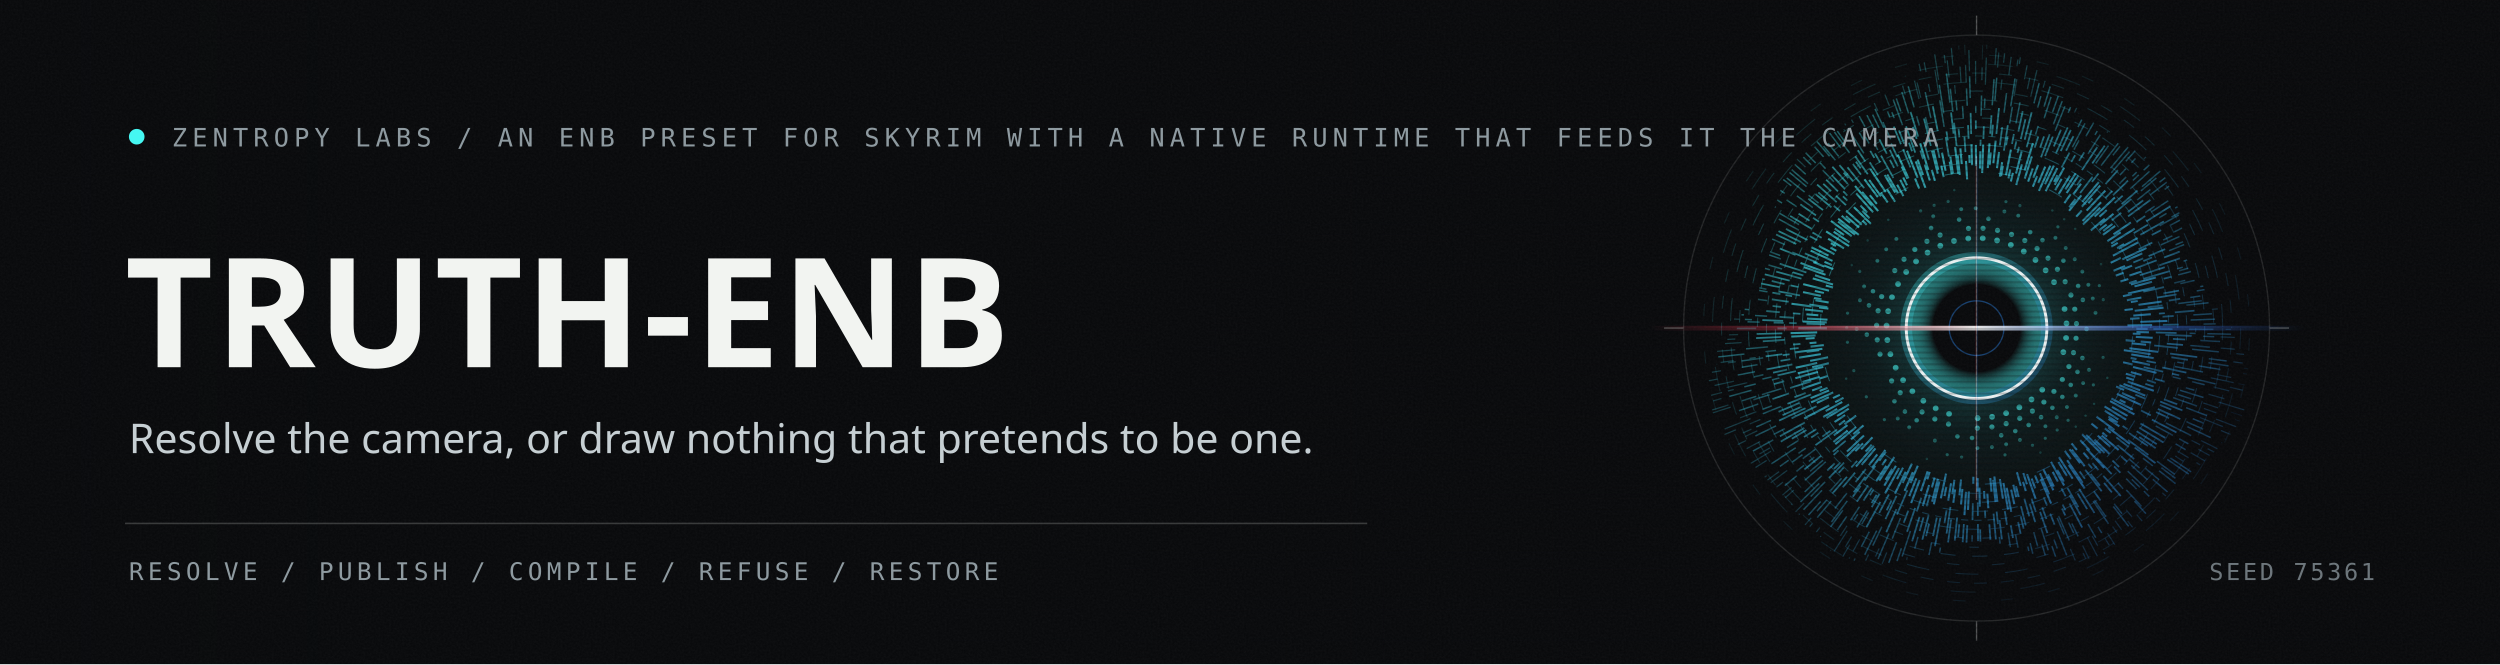
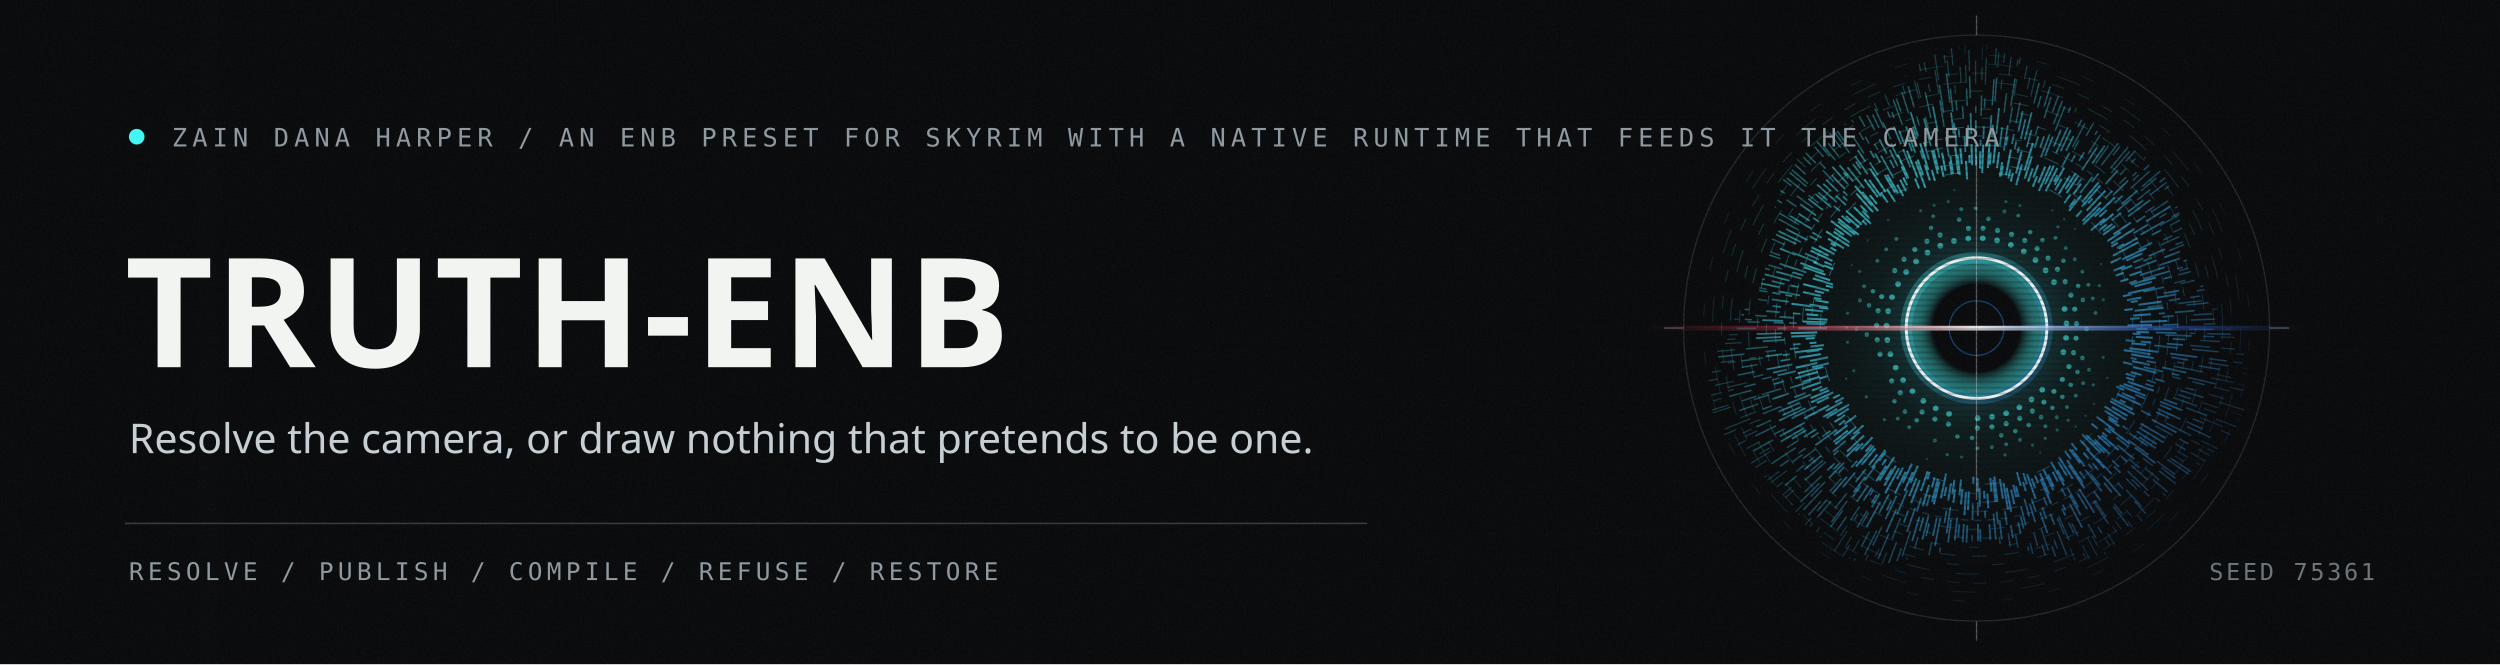
<svg xmlns="http://www.w3.org/2000/svg" viewBox="0 0 1280 340" width="1280" height="340" role="img" aria-label="truth-enb: Resolve the camera, or draw nothing that pretends to be one.">
  <defs>
    <radialGradient id="halo">
      <stop offset="0" stop-color="#45F7F2" stop-opacity="0.34" />
      <stop offset="0.4" stop-color="#45F7F2" stop-opacity="0.08" />
      <stop offset="1" stop-color="#07080A" stop-opacity="0" />
    </radialGradient>
    <radialGradient id="core">
      <stop offset="0" stop-color="#FFFFFF" />
      <stop offset="0.36" stop-color="#FFFFFF" stop-opacity="0.92" />
      <stop offset="0.74" stop-color="#45F7F2" stop-opacity="0.6" />
      <stop offset="1" stop-color="#45F7F2" stop-opacity="0" />
    </radialGradient>
    <radialGradient id="pupil">
      <stop offset="0" stop-color="#07080A" />
      <stop offset="0.62" stop-color="#07080A" />
      <stop offset="1" stop-color="#45F7F2" stop-opacity="0.3" />
    </radialGradient>
    <linearGradient id="ray" x1="0" y1="0" x2="1" y2="1">
      <stop offset="0" stop-color="#45F7F2" />
      <stop offset="1" stop-color="#226BBF" />
    </linearGradient>
    <linearGradient id="flare" x1="0" y1="0" x2="1" y2="0">
      <stop offset="0" stop-color="#FF3B57" stop-opacity="0" />
      <stop offset="0.22" stop-color="#FF3B57" stop-opacity="0.42" />
      <stop offset="0.5" stop-color="#FFFFFF" stop-opacity="0.9" />
      <stop offset="0.78" stop-color="#3B7BFF" stop-opacity="0.42" />
      <stop offset="1" stop-color="#3B7BFF" stop-opacity="0" />
    </linearGradient>
    <linearGradient id="veil" x1="0" y1="0" x2="1" y2="0">
      <stop offset="0" stop-color="#07080A" stop-opacity="0.96" />
      <stop offset="0.4" stop-color="#07080A" stop-opacity="0.86" />
      <stop offset="0.64" stop-color="#07080A" stop-opacity="0" />
    </linearGradient>
    <pattern id="scan" width="4" height="3" patternUnits="userSpaceOnUse">
      <rect width="4" height="1" fill="#07080A" />
    </pattern>
    <filter id="grain" x="0" y="0" width="100%" height="100%">
      <feTurbulence type="fractalNoise" baseFrequency="0.9" numOctaves="3" seed="2243" result="n" />
      <feColorMatrix in="n" type="saturate" values="0" />
    </filter>
  </defs>
  <rect width="1280" height="340" fill="#07080A" />
  <g>
    <circle cx="1012" cy="168" r="80" fill="none" stroke="url(#ray)" stroke-width="0.55" stroke-dasharray="7.52 19.91" stroke-dashoffset="23.26" opacity="0.38" />
    <circle cx="1012" cy="168" r="84.6" fill="none" stroke="url(#ray)" stroke-width="0.55" stroke-dasharray="8.25 27.54" stroke-dashoffset="13.3" opacity="0.37" />
    <circle cx="1012" cy="168" r="89.2" fill="none" stroke="url(#ray)" stroke-width="0.55" stroke-dasharray="7.25 23.41" stroke-dashoffset="23.1" opacity="0.36" />
    <circle cx="1012" cy="168" r="93.8" fill="none" stroke="url(#ray)" stroke-width="0.55" stroke-dasharray="8.14 7.15" stroke-dashoffset="26.78" opacity="0.35" />
    <circle cx="1012" cy="168" r="98.4" fill="none" stroke="url(#ray)" stroke-width="0.55" stroke-dasharray="3.71 3.05" stroke-dashoffset="23.73" opacity="0.33" />
    <circle cx="1012" cy="168" r="103" fill="none" stroke="url(#ray)" stroke-width="0.55" stroke-dasharray="7.3 5.67" stroke-dashoffset="8.28" opacity="0.32" />
    <circle cx="1012" cy="168" r="107.6" fill="none" stroke="url(#ray)" stroke-width="0.55" stroke-dasharray="4.7 9.82" stroke-dashoffset="27.41" opacity="0.3" />
    <circle cx="1012" cy="168" r="112.2" fill="none" stroke="url(#ray)" stroke-width="0.55" stroke-dasharray="4.81 14.97" stroke-dashoffset="2.89" opacity="0.27" />
    <circle cx="1012" cy="168" r="116.8" fill="none" stroke="url(#ray)" stroke-width="0.55" stroke-dasharray="7.74 8.58" stroke-dashoffset="1.58" opacity="0.25" />
    <circle cx="1012" cy="168" r="121.4" fill="none" stroke="url(#ray)" stroke-width="0.55" stroke-dasharray="6.45 16.64" stroke-dashoffset="31.43" opacity="0.23" />
    <circle cx="1012" cy="168" r="126" fill="none" stroke="url(#ray)" stroke-width="0.55" stroke-dasharray="11.71 13.61" stroke-dashoffset="30.89" opacity="0.2" />
    <circle cx="1012" cy="168" r="130.6" fill="none" stroke="url(#ray)" stroke-width="0.55" stroke-dasharray="6.64 7.14" stroke-dashoffset="20.67" opacity="0.17" />
    <circle cx="1012" cy="168" r="135.2" fill="none" stroke="url(#ray)" stroke-width="0.55" stroke-dasharray="12.74 23.1" stroke-dashoffset="2.09" opacity="0.14" />
    <circle cx="1012" cy="168" r="139.8" fill="none" stroke="url(#ray)" stroke-width="0.55" stroke-dasharray="6.31 18.14" stroke-dashoffset="19.19" opacity="0.11" />
    <path d="M1149 188.52L1150.89 188.8M1148.49 191.19L1150.43 191.52M1146.11 196.44L1149.52 197.16M1150.31 207.41L1150.49 207.46M1142.25 210.98L1147.92 212.86M1144.37 214.79L1146.72 215.62M1138.93 224.61L1139.99 225.08M1137.19 226.54L1137.88 226.86M885.44 224.78L885.03 224.97M879.75 213.98L879.45 214.09M1002.97 25.27L1002.85 23.43M1006.12 28.12L1005.9 22.89M1014.93 30.56L1015.09 23.2M1017.16 25.06L1017.24 22.97" stroke="url(#ray)" stroke-width="0.5" opacity="0.13" />
    <path d="M1139.54 168.65L1142.33 168.66M1136.91 172.49L1144.19 172.75M1137.02 178.2L1144.19 178.79M1145.02 181.05L1148.95 181.44M1143.44 185.27L1148.25 185.9M1135.03 191.83L1142.38 193.25M1131.9 193.42L1143.62 195.91M1141.68 198.25L1148.19 199.77M1133.34 198.14L1141.37 200.13M1130.73 201.83L1138.88 204.15M1135.93 205.87L1149.06 209.88M1128.1 206.31L1135.71 208.83M1128.38 209.14L1134.74 211.38M1134.62 214.57L1144.88 218.47M1126.38 213.74L1138.06 218.41M1137.11 220.4L1142.02 222.45M1126.93 225.55L1135.31 229.75M1122.07 225.44L1126.41 227.71M1130.26 229.72L1133.68 231.5M1125.6 230.06L1131.29 233.17M1121.62 231.75L1128.95 236.02M1114.84 230.92L1120.55 234.41M1124.57 236.87L1126.51 238.05M1113.73 233.51L1117.83 236.15M1107.1 252.35L1108.92 253.97M1103.86 254.91L1105.83 256.78M1093.96 263.46L1096.8 266.77M1088.58 260.99L1091.6 264.66M1089.37 266.78L1091.89 269.99M1082.95 266.66L1086.22 271.2M1081.66 269.58L1083.82 272.73M1079.03 273.01L1082.77 278.88M1077.81 275.69L1079.96 279.22M1077.19 282.61L1077.78 283.64M1071.22 274.41L1074.07 279.53M1068.8 275.22L1073.85 284.76M1066.28 279.27L1069.59 286.06M1066.54 283.16L1067.9 286.04M1063.33 285.56L1063.36 285.62M1060 280.99L1062.53 286.94M976.53 285.26L976.15 286.54M966.01 282.83L963.64 288.75M962.09 280.83L960.25 285M956.7 283.91L955.19 287.06M949.88 285.89L949.22 287.13M952.18 276.1L948.73 282.33M947.03 285.4L946.71 285.98M947.03 278.94L943.47 285.02M947.99 274.72L944.83 279.98M945.78 271.8L939.03 282.38M945.63 269.21L942.31 274.28M937.35 281.85L937.22 282.04M935.44 279.02L935.2 279.36M932.34 274.45L932.03 274.86M931.77 270.09L929.98 272.37M927.92 268.01L926.55 269.64M927.35 265.1L924.17 268.75M921.42 263.04L921.03 263.45M923.74 257.58L919.32 262.07M917.58 258L917.08 258.48M918.48 250.9L914.01 254.86M917.37 249.42L912.62 253.51M912.83 246.85L909.56 249.44M915.05 240.83L906.61 247.17M910.9 241.47L904.93 245.81M904.51 243.56L903.49 244.27M904.54 235.75L898.82 239.35M906.76 231.03L896.37 237.26M906.26 229.3L900.82 232.46M901.18 226.07L894.29 229.68M893.98 225.54L889.71 227.62M899.72 220.57L893.63 223.42M896.71 219.73L892.33 221.69M901.31 214.74L895.89 217.03M888.8 220.03L882.92 222.51M896.29 214.33L882.99 219.66M899.27 210.77L890.95 213.92M886.12 208.44L876.98 211.37M884.95 207.35L876.61 209.93M881.4 204.06L877.14 205.23M887.7 199.43L884.68 200.2M881.69 200.95L876.07 202.38M894.58 195.93L884.01 198.44M887.81 195.18L877.85 197.36M879.36 194.08L874.96 194.95M881.15 189.81L876.49 190.59M888.7 185.22L884.68 185.78M879.16 186.55L878.95 186.58M887.63 184.67L880.94 185.56M888.45 179.09L879.16 179.92M891.65 175.4L883.21 175.92M888.45 173.6L884.38 173.78M889.87 171.3L885.27 171.42M890.56 163.43L887.8 163.33M924.37 85.51L920.08 81.46M944.52 66.92L943.98 66.11M945.06 64.15L944.46 63.23M948.92 62.88L947.94 61.25M961.4 56.69L959.62 52.78M967.39 54.27L965.08 48.39M975.51 48.43L974.11 43.84M975.56 39.14L975.48 38.84M982.56 50.67L980.2 41.3M983.43 50.02L981.54 42.22M983.39 36.49L982.56 32.7M988.16 46.99L987.38 43.07M986.16 36.88L985.18 31.91M992.67 48.08L990.68 35.74M992.55 40.84L990.55 27.78M995.96 32.34L995.46 28.15M997.93 39.66L996.97 30.88M1001.19 48.01L1000.79 43.55M999.89 33.58L999.07 24.53M1004.05 42.34L1003.52 34.06M1006.72 42.36L1006.34 33.21M1008.36 36.52L1008.06 25.68M1011.54 43.04L1011.49 31.15M1014.71 41.04L1014.85 34.52M1016.5 43.33L1017 29.49M1021.46 33.13L1022.06 24.6M1022.74 34.57L1023.36 26.91M1024.44 45.99L1024.98 40.7M1025.85 32.11L1026.35 27.29M1028.54 38.38L1029.72 29.15M1032.67 33.88L1033.2 30.45M1031.2 49.25L1032.61 40.49M1033.86 32.77L1034.41 29.39M1036.51 40.59L1037.9 33.38M1038.01 45.67L1039.26 39.79M1039.74 49.45L1042.93 35.81M1046.11 44.88L1047.09 41.38M1062.13 57.62L1063.21 55.25M1064.26 58.09L1064.34 57.91M1078.79 67.85L1079.12 67.36M1097.59 81.49L1098.74 80.33M1132.48 158.39L1135.54 158.14" stroke="url(#ray)" stroke-width="0.64" opacity="0.27" />
    <path d="M1120.74 168.55L1133.24 168.61M1121.07 170.66L1124.18 170.73M1130.1 170.88L1142.29 171.17M1127.99 172.17L1133.7 172.37M1126.56 174.3L1136.67 174.85M1121.44 176.93L1131.45 177.75M1122.37 178.83L1136.07 180.17M1130.87 183.62L1140.06 184.82M1130.71 185.78L1141 187.32M1114.73 185.45L1118.18 186.04M1125.77 187.33L1136.87 189.21M1113.57 187.67L1127.94 190.45M1119.98 193.19L1134.3 196.52M1112.42 192.94L1116.49 193.95M1122.4 195.42L1128.77 197M1119.08 198.51L1123.51 199.77M1116.12 199.82L1128.18 203.5M1114.98 201.98L1121.83 204.24M1112.68 203.59L1124.88 207.9M1119.26 208.74L1129.93 212.79M1122.68 214.36L1128.25 216.69M1119.47 215.93L1127.99 219.72M1119.93 218.47L1131.88 224.05M1108.91 216.52L1121.9 223.03M1103.71 218.1L1112.5 222.9M1115.75 224.67L1120.42 227.23M1113.89 227.26L1119.02 230.24M1111.23 234.47L1121.85 241.58M1109.62 235.17L1120.63 242.75M1104.36 236.16L1113.44 242.85M1106.64 239.47L1113.82 244.9M1097.2 234.58L1102.24 238.52M1105.41 240.99L1113.88 247.61M1098.46 239.81L1105.46 245.63M1090.32 235.19L1095.43 239.58M1102.26 245.43L1109.79 251.89M1091.21 238.25L1099.5 245.61M1089.38 241.22L1099.76 251.03M1091.48 245.44L1095.68 249.52M1097.67 251.47L1100.45 254.17M1088.62 245.06L1093.93 250.4M1088.69 250.88L1096.42 259.23M1084.35 247.25L1087.06 250.23M1092.87 256.59L1098.71 262.98M1082.48 257.98L1086.45 263.05M1082.05 259.31L1089.87 269.51M1072.37 256.03L1078.22 264.56M1071.68 256.52L1079.54 268.17M1074.17 269.75L1076.11 272.92M1069.03 268.25L1073.03 275.3M1060.78 268.01L1064 274.6M1059.13 267.51L1061.72 272.97M1053.99 264.16L1059.49 276.76M1053.28 265.16L1056.89 273.68M1053.3 272.06L1058.16 284.32M1051.62 276.2L1053.32 280.83M1050.57 279.55L1052.46 285.03M1045.02 270.4L1048.69 281.77M1045.49 278.76L1047.16 284.3M1041.27 272.47L1043.31 279.76M1039.44 278.06L1040.79 283.47M1038.23 279.8L1038.77 282.12M1031.94 273.59L1033.23 280.42M1028.18 272.78L1029.32 280.14M1023.68 274.9L1024.05 278.32M1009.75 274.02L1009.68 277.26M993.51 280.32L993.08 282.94M988.95 277.87L987.63 284.18M982.02 274.89L980.34 280.85M978.15 271.85L973.89 284.91M973.51 280.7L971.27 287.25M971 277.62L967.03 288.22M973.06 265.23L968.82 275.81M967.11 273.17L961.54 286.21M963.49 269.67L958.83 279.45M960.85 271.68L954.74 284.06M957.05 272.27L952.99 279.98M956.73 262.37L953.26 268.3M956.01 261.35L950.78 270.06M951.18 263.33L949.46 266.03M952.04 259.44L947.47 266.4M945.54 264.38L940.74 271.34M943.56 261.21L937.27 269.77M945.8 256.46L937.69 267.31M945.61 252.48L939.46 260.31M937.55 256.56L930.44 265.01M935.43 255.83L930.27 261.75M942.87 244.88L937.19 251.2M932.18 256.77L925.96 263.69M932.85 251.04L923.39 260.97M934.47 246.7L927.07 254.21M931.47 247.51L921.85 257M932.72 243.57L923.98 251.9M934.79 236.44L924.04 245.97M933.4 235.63L926.8 241.31M919.93 243.62L913.82 248.64M928.91 234.06L926.13 236.27M923.67 238.23L919.79 241.32M929.48 229.99L923.02 234.84M922.85 232.79L917.65 236.57M924.53 229.49L920.82 232.09M915.79 235.63L911.34 238.76M919.42 229.24L906.96 237.48M920.78 225.51L914.98 229.16M907.91 225.22L897.47 230.96M913.82 219.45L908.07 222.46M909.33 218.05L898.76 223.21M906.74 215.23L899.21 218.6M911.91 208.08L902.55 211.83M907.22 207.75L902.35 209.6M900.24 206.86L890.37 210.29M906.07 202.03L897.74 204.7M912.09 198.95L902.08 202.05M899.22 202.93L891.91 205.2M896.76 199.82L885.41 202.95M911.04 193.53L907.24 194.49M898.95 196.59L893.07 198.08M907.01 192.97L902.35 194.08M902.87 191.89L898.04 192.94M898.6 190.3L889.7 192.05M899.88 186.69L891.75 188.05M902.75 183.26L891.7 184.8M898.93 183.15L895.73 183.58M909.35 179.45L903.89 180.06M893.14 181.26L879.73 182.76M905.16 177.59L893.99 178.59M899.17 168.18L889.26 168.19M900.95 164.97L894.71 164.8M896.96 163.68L893.39 163.54M904.74 161.91L898.55 161.56M892.91 161.23L891.64 161.16M895.5 158.56L893.28 158.38M904.86 153.91L900.09 153.28M904.97 149.44L900.69 148.69M904.44 148.05L900.73 147.36M903.68 143.11L902.21 142.78M906.21 138.14L903.68 137.42M912.41 137.74L905.45 135.63M911.77 132.6L905.83 130.51M911.41 130.79L906.24 128.88M913.84 125.23L907.33 122.39M921.05 117.86L910.73 112.17M921.12 115.02L911.22 109.25M909.16 106.12L908.77 105.88M912.39 103.96L909.91 102.36M919.87 105.82L914.7 102.33M913.78 99.04L911.52 97.46M928.13 106.24L919.99 100.25M917.15 95.08L913.03 91.92M931.1 103.98L926.02 99.96M923.94 98.32L914.83 91.11M924.95 95.53L916.24 88.28M925.72 94.04L917.34 86.86M924.52 89.21L918.92 84.17M927.3 84.42L923.31 80.48M938.97 93.06L933.22 87.16M929.64 83.48L924.46 78.17M934.69 86.34L931.88 83.37M933.67 80.3L929.05 75.13M936.75 80L930.25 72.4M939.73 82.05L933.65 74.82M941.4 80.06L936.01 73.35M942.48 75.72L936.77 68.14M946.99 78.32L939.21 67.58M944.68 72.73L940.69 67.08M954.31 78.51L948.81 69.97M954.2 71.68L951.92 67.89M956.99 73.44L954.98 69.98M961.45 76.73L959.78 73.71M954.85 64.81L951.91 59.5M959.87 66.74L955.87 58.97M962.08 65.45L958.78 58.68M964.48 65.38L960.02 55.73M968.03 71.28L964.06 62.54M967.55 59.87L966.39 57.03M969.83 60.48L968.62 57.4M974.1 64.1L969.32 50.99M973.23 57.1L970.9 50.44M977.2 58.04L973.74 47.1M982.66 64.23L981.33 59.55M980.04 54.97L977 44.22M987.54 66.99L985.82 59.88M988.61 60.49L985.72 47.19M995.39 64.93L993.19 51.29M995.17 58L992.94 43.41M998.35 52.52L996.58 37.63M999.87 57.33L998.56 45.41M1001.96 56.58L1001.49 51.4M1005.22 60.83L1004.8 54.21M1007.22 54.2L1006.84 45.23M1008.74 50.22L1008.43 39.02M1011.59 57.86L1011.58 54.15M1014.32 59.3L1014.54 48.86M1016.07 55.28L1016.25 50.43M1020 53.93L1020.94 40.57M1021.38 51.53L1022.33 39.74M1026.06 57.77L1027.35 47.7M1029.5 54.47L1031.7 40.17M1028.93 63.29L1030.31 54.72M1032.15 63.26L1034.24 52.38M1041.38 52.91L1044.05 42.46M1043.29 55.07L1044.92 49.21M1042.18 68.96L1043.55 64.47M1046.54 54.65L1049.7 44.28M1046.6 60.58L1050.13 49.62M1050.87 57.55L1053.83 49.15M1051.35 63.7L1055.87 51.72M1052.23 66.98L1057.25 54.36M1058.87 57.77L1060.13 54.82M1063.94 65.06L1065.87 61.23M1061.05 75.38L1067.53 63.13M1061.88 76.58L1064.43 71.9M1067.99 69.78L1071.95 62.83M1072.61 69.07L1073.81 67.09M1069.08 78.8L1075.37 68.97M1073 83.67L1079.58 74.57M1075.77 84.8L1084.54 73.35M1081.83 79.48L1085.41 74.94M1080.56 86.11L1089.6 75.31M1080.97 88.46L1090.33 77.66M1088.43 82.57L1093.27 77.17M1085.38 89.66L1088.45 86.38M1091.29 83.34L1093.38 81.11M1085.14 94.08L1088.61 90.56M1091.76 90.3L1093.97 88.15M1092.05 92.38L1095.06 89.54M1097.54 87.2L1100.47 84.43M1090.65 96.71L1100.55 87.73M1096.72 95.58L1106.08 87.58M1096.16 97.72L1104.08 91.11M1094.26 102.41L1101.02 97.01M1105.65 93.32L1108.68 90.9M1100.81 99.86L1109.38 93.28M1108.28 97L1110.56 95.32M1098.32 108.89L1103.18 105.57M1101.34 108.63L1110.18 102.75M1105.5 111.51L1109.27 109.23M1113.7 106.55L1114.92 105.82M1111.8 111.17L1115.86 108.86M1105.71 115.57L1115.51 110.09M1111.33 115.25L1116.13 112.7M1113.28 118.68L1117.18 116.78M1107.51 122.94L1112.24 120.71M1106.33 125.41L1115.91 121.08M1113.87 125.35L1117.73 123.74M1110.57 128.34L1118.28 125.24M1117.98 133.7L1119.83 133.1M1114.65 137.68L1117.59 136.81M1115.68 138.68L1120.41 137.34M1115.22 140.74L1121.73 139.02M1113.21 144.88L1118.85 143.59M1116.33 145.19L1123.64 143.6M1126.51 146.77L1128.07 146.48M1124.72 148.95L1128.75 148.27M1121.39 152.3L1126.54 151.55M1115.3 155.41L1127.32 153.95M1119.41 156.25L1130.78 155.01M1122.97 161.22L1132.47 160.64M1121.59 163.86L1134.1 163.39M1128.19 165.9L1134.43 165.79" stroke="url(#ray)" stroke-width="0.78" opacity="0.41" />
    <path d="M1102.54 168.46L1112.33 168.51M1103.75 170.24L1114.42 170.5M1108.69 171.47L1122.15 171.96M1112.56 173.53L1118.76 173.87M1109.4 175.95L1117.7 176.63M1102.94 176.92L1115.04 178.11M1111.09 181.02L1124.99 182.84M1111.74 182.94L1120.2 184.21M1099.03 184.86L1103.82 185.78M1107.1 188.17L1119.42 190.78M1097.59 187.96L1107.53 190.28M1112.11 191.35L1115.78 192.21M1103.32 194.02L1108.32 195.44M1099.23 194.66L1103.76 196.04M1098.42 196.52L1102.67 197.92M1107.92 204.43L1114.76 207.03M1106.01 205.59L1117.41 210.15M1093.29 202.05L1098.4 204.19M1105.85 207.31L1111.67 209.74M1104.82 209.39L1116.33 214.53M1103.94 210.99L1110.54 214.08M1096.18 210.15L1101.22 212.68M1101.77 214.85L1114.34 221.41M1095.91 216.8L1108.61 224.19M1095.33 218.98L1107.74 226.57M1093.96 220.78L1104.24 227.39M1086.78 218.09L1089.31 219.79M1095.25 223.76L1103.7 229.43M1090.08 221.73L1099.73 228.37M1089.57 225.24L1099.97 232.92M1092.94 229.12L1103.62 237.19M1083.56 223.92L1089.9 228.87M1084.2 227.97L1092.7 235.03M1086.06 233.69L1089.06 236.35M1081.59 235.8L1084.97 239.09M1082.4 238.8L1085.63 242.04M1073.5 234.46L1081.18 242.76M1071.32 237.09L1074.43 240.72M1076.88 243.57L1085.82 253.98M1069.21 237.47L1071.18 239.86M1077.27 247.25L1081.32 252.17M1070.46 242.64L1075.16 248.64M1067.64 240.53L1076.06 251.51M1064.78 241.39L1067.49 245.16M1072.11 251.59L1075.44 256.21M1064.51 250.27L1072.38 262.6M1063.67 252.56L1068.63 260.67M1058.49 249.73L1064.12 259.63M1059.62 253.58L1065.31 263.79M1055.43 250L1057.61 254.1M1059.58 257.82L1066.1 270.14M1056.05 258.3L1057.52 261.32M1055.75 260.38L1057.43 263.92M1046.4 254.68L1048.07 258.87M1049.7 262.98L1051.91 268.56M1045.62 259.8L1047.78 265.72M1044.52 262.06L1048.27 272.91M1040.14 255.28L1042.35 262.1M1039.19 257.94L1042.04 267.36M1036.46 255.33L1039.01 264.4M1034.73 259.17L1037.18 268.99M1034.59 264.28L1036.1 270.74M1033.27 267.24L1034.58 273.39M1029.51 268.95L1030.64 275.45M1026.46 261.64L1027.55 268.67M1023.78 266.31L1024.96 276.16M1022.25 261.88L1022.96 268.32M1020.68 262.97L1021.89 276.23M1018.56 268.42L1019.08 276.4M1016.31 261.34L1016.48 265.11M1013.86 271.04L1013.97 277.27M1012.61 257.25L1012.66 264.24M1012.69 268.31L1012.75 277.05M1010.09 257.72L1009.91 266.3M1007.25 268.89L1006.83 277.8M1005.5 268.3L1004.89 277.62M1003.15 268.44L1002.58 274.87M1002.05 264.93L1000.84 276.79M998.97 265.94L997.41 277.7M998.63 259.53L996.62 273.27M996.65 261.23L995.55 267.9M993.46 265.16L990.69 279.66M991.65 265.01L989.66 274.49M987.68 268.18L986.15 274.51M987.44 263.82L984.21 276.41M988.09 253.25L986.41 259.23M984.83 264.86L982.86 271.88M982.78 264.6L979 277.12M983.7 254.84L981.4 261.87M980.55 260.1L976.4 272.23M977.05 261.43L974.7 267.71M976.56 251.04L971.26 263.43M970.99 260.71L965.79 272.47M971.01 253.9L965.36 265.76M968.34 256.51L965.98 261.3M967.13 253.14L962.14 262.62M962.75 256.99L955.56 269.97M962.21 253.02L958.32 259.67M960.82 253.33L958.29 257.55M959.3 250.61L957.44 253.52M958.41 249.73L954.12 256.27M956.45 248.55L950.74 256.84M960.21 238.53L954.67 246.08M952.68 248.79L948.64 254.29M955.09 244.05L949.08 252.09M955.32 240.12L950.05 246.82M949.8 241.99L943.49 249.49M945.66 244.09L938.19 252.67M950.88 235.98L947.87 239.32M943.94 239.41L941.41 242.07M944.15 236.87L936.6 244.53M942.3 236.82L939.01 240.06M939.36 237.25L935.56 240.87M941.32 230.65L938.8 232.89M945.04 225.62L938.41 231.32M932.39 233.39L923.86 240.39M940.65 219.85L929.51 227.94M937.19 220.59L933.06 223.49M931 221.58L927.32 224.01M929.93 219.74L923.63 223.72M924.87 220.18L917.46 224.63M923.84 219.11L911.75 226.12M924.12 216.3L911.32 223.34M930.05 207.95L917.27 214.18M924.43 209L910.89 215.34M921.87 208.44L912.68 212.56M921.16 206.36L910.61 210.82M927.3 201.91L915.18 206.77M924.51 201.19L918.74 203.38M915.97 201.39L907.51 204.33M927.39 195.18L916.51 198.67M913.53 195.18L908.31 196.63M919.51 190L910.09 192.24M915.02 189.23L907.8 190.81M917.69 186.55L904.46 189.15M916.63 183.9L911.64 184.73M916.25 181.37L912.74 181.86M912.49 181.34L904.04 182.47M920.88 178.17L916.4 178.67M921.82 176.09L918.04 176.43M913.78 174.04L902.55 174.73M912.03 172.53L899.13 173.11M912.55 170.69L899.4 171.04M914.77 168.15L910.07 168.16M919.9 165.49L916.09 165.38M913.26 165.31L908.1 165.17M912.97 164.28L902.32 163.88M918.52 162.69L911.09 162.27M921.81 160.69L917.94 160.38M911.22 159.83L904.33 159.27M911.88 157.12L907.55 156.65M915.78 154.48L907.18 153.27M917.54 151.62L914.16 151.03M911.58 150.58L907.46 149.87M921.58 151.23L910.96 149.26M911.16 147.09L901.65 145.12M920.81 147.05L916.73 146.11M913.67 145.41L907.12 143.91M916.29 143.7L903.56 140.47M922.32 142.68L909.39 139.03M923.34 141.06L917.85 139.39M924.88 139.5L911.2 135.03M919.34 130.51L911.23 127.23M930.54 134.51L917.62 129.2M931.37 132.87L924.1 129.7M919.68 124.9L909.36 120.08M922.05 123.93L910.61 118.33M925.42 122.93L914.42 117.21M930.47 123.05L926.62 120.93M932.67 121.76L927.99 119.03M927.53 117.17L916.57 110.58M926.47 113L920.86 109.4M931.3 113.53L928.29 111.5M929.77 110.27L921.8 104.67M933.39 107.57L925.86 101.78M937.68 106.13L929.55 99.36M942.1 108.09L938.91 105.36M935.68 102.58L930.99 98.56M940.36 103.48L930.36 94.48M945.16 105.07L940 100.21M937.52 97.88L933.5 94.1M945.84 102.72L943.61 100.52M941.03 97.97L934.98 92M945.84 100.11L943.73 97.94M944.65 96.86L937.88 89.71M946.08 94.19L938.17 85.35M946.36 91.23L943.95 88.42M948.89 92.94L941.78 84.49M954.47 96.35L945.9 85.67M952.79 89.4L948.69 83.96M952.67 86.16L950.21 82.76M956.3 89.18L949.89 80.09M955.04 82.68L951.2 76.94M961.51 89.67L957.29 83.12M959.7 80.85L957.56 77.27M962.61 83.1L959.95 78.52M969.44 91.14L963.07 79.65M969.77 85.96L967.64 81.83M966.05 78.75L962.22 71.32M971.68 85.18L967.56 76.72M971.46 80.44L968.26 73.54M978.17 85.7L974.36 76.41M973.29 73.83L969.59 64.81M974.94 73.52L972.28 66.74M978.97 77.44L977.36 73.04M980.61 78.21L975.89 64.72M984.64 81.55L983.22 77.07M981.34 71.13L979.39 64.97M982.07 69.92L978.21 57.28M987.62 81.79L985.04 72.66M988.59 74.71L985.07 60.67M993.03 80.82L991.37 73.17M992.11 67.08L989.61 54.35M997.83 80.12L996.23 70.16M997.3 71.92L996.59 67.29M1000.23 68.44L998.94 57.55M1001.78 74.72L1000.48 62.88M1003.2 70.31L1002.8 65.93M1006.3 77.87L1005.79 69.9M1007.93 71.03L1007.63 64.05M1009.25 68.63L1008.95 57.8M1011.62 66.13L1011.61 61.63M1013.99 74.76L1014.06 71.53M1015.5 71.14L1015.73 64.66M1018.98 68.48L1019.64 59.04M1019.9 69.89L1020.39 63.83M1022.14 68.58L1023.49 55.32M1023.93 74.47L1025.13 65.13M1026 77.13L1028.01 64.07M1027.14 74.33L1027.88 69.74M1030.15 73.66L1031.12 68.6M1031.47 76.45L1032.35 72.31M1033.41 67.34L1035.63 56.89M1032.97 78.38L1033.72 75.17M1034.65 71.2L1037.03 61.04M1036.63 71.54L1040.22 57.47M1037.65 75.44L1040.13 66.48M1041.74 75.67L1043.55 70.03M1044.51 75.63L1046.56 69.81M1045 80.54L1049.44 68.78M1047.08 79.89L1051.05 69.92M1051.54 75.01L1055.19 66.43M1052.61 78.58L1058.67 65.26M1055.11 77.34L1060.26 66.5M1057.82 77.19L1061.62 69.67M1055.55 85.76L1059.59 78.13M1060.49 82.93L1062.47 79.47M1064.51 82.29L1067.12 78.02M1065.95 87.11L1073.83 75.28M1063.42 94.8L1065.61 91.69M1071.25 83.66L1077.62 74.6M1065.02 98.83L1071.42 90.47M1071.05 93.15L1074.44 88.85M1078.02 94.21L1084.35 87.14M1077.97 101.32L1081.51 97.74M1081.85 99.96L1089.54 92.47M1082.66 103.94L1086.82 100.17M1086.28 104.51L1094.4 97.56M1084.15 107.75L1091.12 101.93M1081.2 112.82L1086.1 108.91M1089.42 108.6L1097.31 102.55M1089.58 110.79L1101.02 102.35M1094 113.51L1098.33 110.63M1098.96 113.32L1111.3 105.56M1092.44 119.4L1099.76 114.98M1095.85 120.25L1107.9 113.39M1101.7 120.36L1106.47 117.83M1094.93 127.62L1101.99 124.18M1092.25 134.4L1097.29 132.3M1100.08 131.12L1108.56 127.57M1097.4 133.64L1101.84 131.85M1093.12 137.46L1104.22 133.28M1107.97 131.87L1116.01 128.84M1105.58 135.85L1116.11 132.23M1095.56 140.95L1108.34 136.82M1097.58 142.72L1110.9 138.79M1107.79 142.7L1111.91 141.61M1097.36 149.34L1107.96 147.02M1107.66 150.26L1115.65 148.78M1104.43 152.38L1114.4 150.7M1110.44 153.87L1116.26 153.03M1099.6 157.32L1107.24 156.39M1105.36 160.55L1108.4 160.31M1113.49 159.9L1123.56 159.1M1107.22 162.18L1112.91 161.83M1107.38 166.27L1115.49 166.13" stroke="url(#ray)" stroke-width="0.92" opacity="0.55" />
    <path d="M1093.82 168.41L1099.61 168.44M1093.86 169.99L1100.25 170.15M1091.96 170.87L1095.95 171.02M1093.53 172.48L1102.19 172.96M1088.31 174.23L1093.15 174.62M1096.02 174.86L1101.41 175.3M1091.49 175.8L1098.81 176.52M1090.25 178.28L1105.07 180.23M1087.39 179.29L1101.1 181.35M1091.23 181.46L1102.7 183.41M1090.89 183.28L1093.88 183.86M1091.65 184.89L1100.76 186.82M1087.02 185.5L1091.87 186.63M1092.12 187.9L1104.12 190.88M1090.99 190.5L1096.46 192.06M1088.43 191.35L1093.27 192.83M1088.62 193.29L1092.39 194.53M1089.37 195.35L1102.75 200.08M1087.25 196.58L1095.79 199.82M1085.14 197.25L1098.4 202.55M1083.44 197.92L1087.53 199.63M1086.48 201.21L1093.31 204.26M1083.83 201.59L1096.26 207.4M1085.25 204.68L1088.26 206.19M1081.02 204.02L1091.98 209.74M1080.37 205.35L1092.82 212.15M1081.35 208.34L1089.31 212.96M1077.53 208.09L1088.61 214.87M1077.65 210.28L1084.62 214.76M1079.5 213.21L1084.27 216.41M1079.55 214.48L1085.1 218.3M1073.41 213.32L1082.61 220.11M1079.39 218.9L1090.5 227.28M1077.67 219.31L1080.7 221.69M1070.81 216.84L1074.01 219.5M1076.42 221.51L1078.85 223.52M1076.14 223.02L1084.75 230.41M1074.03 223.02L1080.49 228.75M1072.34 225.1L1079.99 232.33M1068.13 222.68L1077.58 231.89M1066.03 222.33L1075.61 231.97M1065.05 225.33L1069.79 230.45M1068.37 229.75L1077.36 239.6M1066.71 231.72L1069.46 234.92M1060.62 227.03L1063.37 230.37M1060.73 230.21L1067.36 238.68M1059.58 230.02L1065.09 237.21M1057.21 230.86L1060.22 235.06M1058.38 235.64L1066.31 247.2M1059.24 238.07L1067.34 250.08M1054.18 234.09L1061.21 245.09M1053.89 236.56L1058.24 243.67M1053.28 240.58L1056.72 246.63M1050.11 236.48L1056.84 248.58M1050.98 241.59L1053.63 246.6M1048.54 242.9L1051.6 249.18M1046.2 240.2L1051.32 251.02M1044.46 242.35L1049.15 253.09M1044.84 245.31L1050.16 257.82M1041.92 243.39L1043.5 247.37M1040.2 245.02L1042.04 250.03M1037.85 242.76L1042.26 255.51M1035.93 242.21L1037.78 247.95M1035.78 246.66L1037.22 251.4M1032.67 241.8L1034.63 248.77M1032.18 248.94L1033.56 254.47M1030.81 248.19L1032.31 254.57M1029.72 250.69L1031.32 258.17M1027.43 249.72L1029.76 262.07M1025.75 247.25L1028.12 260.93M1023.94 245.32L1025.5 255.39M1021.1 243.9L1022.66 256.95M1020.49 245.69L1021.73 257.08M1019.01 244.75L1019.65 251.75M1017.53 252.71L1018.02 260.21M1015.85 251.4L1016.04 255.46M1013.47 249.61L1013.65 259.4M1012.53 244.8L1012.58 251.75M1010.38 244.08L1010.31 247.65M1008.06 251.66L1007.62 261.12M1006.57 251.81L1005.79 263.77M1004.74 250.32L1004.04 258.35M1004.04 245.52L1003.22 253.6M1001.01 250.6L1000.1 257.44M1000.66 245.67L999.58 253.01M998.92 247.45L997.46 256.31M996.5 249.25L995.59 254M996.37 242.49L993.71 255.2M992.95 246.47L990.09 258.28M992.23 245.14L989.23 256.85M990.54 244.5L989.11 249.59M987.7 248.35L984.44 259.11M988.01 241.6L986.77 245.41M986.96 241.31L983.5 251.45M982.89 245.83L978.51 257.55M981.21 244.89L977.55 254.02M981.93 238.44L978.15 247.3M979.38 241.75L975.14 251.33M978.91 237.34L974.19 247.25M975.72 241.54L970.18 252.77M974.34 239.46L971.28 245.27M972.32 239.69L965.15 252.65M970.72 238.49L964.76 248.66M968.79 240.04L965.4 245.69M969.9 234L962.17 246.1M965.79 238.47L960.56 246.45M965.7 235.14L963.67 238.08M965.57 231.23L962.18 235.85M965.31 230.4L958.59 239.37M961.19 232.66L956.88 238.13M960.25 229.56L953.17 237.97M959.45 228.27L950.25 238.83M958.31 227.71L955.17 231.21M958.72 223.9L952.89 230.02M953.87 227L949.91 231.02M951.93 227.31L945.55 233.61M954.37 222.93L945.64 231.26M952.15 221.06L947.72 224.98M954.11 217.81L948.89 222.3M950.34 218.64L939.66 227.42M945.97 220.5L938.72 226.26M945.89 217.66L938.89 222.92M950.35 212.81L944.36 217.16M944.67 215.33L941.54 217.53M944.69 212.52L939.28 216.1M946.54 209.27L940.61 213.01M946.73 207.09L935.17 214.02M940.64 209.37L933.46 213.53M943.23 205.8L934.73 210.47M943.88 203.7L939.61 205.93M936.55 207.54L923.74 214.25M942.02 202.12L938.46 203.85M936.39 203.4L930.21 206.3M938.61 200.92L927.26 206.02M936.48 199.89L927.05 203.88M935.71 198.55L931.66 200.17M932.91 198L927.8 199.94M932.24 195.73L922.46 199.13M935.86 192.46L931.63 193.82M931.81 192.84L922.9 195.6M930.82 190.41L919.21 193.62M933.53 187.85L920.45 191.15M936.35 185.99L927.84 188.01M930.41 185.86L919.41 188.27M935.98 182.95L926.8 184.75M932.28 181.29L921.12 183.15M931.4 179.26L924.98 180.15M933.07 178.58L918.88 180.48M933.79 176.73L927.01 177.48M930.02 175.36L926.49 175.68M929.08 173.1L924.47 173.38M929.62 171.73L917.12 172.3M930.4 170.2L916.78 170.57M935.39 168.12L920.74 168.14M934.31 165.88L924.94 165.63M935.31 165.12L922.96 164.65M935.68 163.66L925.18 163.07M930.99 161.43L924.87 160.94M933.38 159.46L924.22 158.46M936.14 158.02L931.36 157.39M927.53 156.89L917.24 155.53M935.62 157.27L926.37 155.97M936.26 154.86L929.48 153.69M932.63 153.28L928.83 152.57M932.26 151.47L923.14 149.58M933.84 150.04L929.19 148.98M936.45 148.82L923.24 145.47M938.49 147.25L934.81 146.21M938.48 145.66L928.14 142.52M937.01 143.47L929.28 140.94M934.67 140.69L923.67 136.8M933.68 139.03L921.86 134.66M934.11 136.49L928.43 134.19M938.64 137.84L933.96 135.91M937.92 135.72L934.13 134.07M938.23 133.56L927.04 128.33M936.2 130.87L927.46 126.58M939.24 130.13L931.26 125.97M940.2 128.42L937.17 126.75M940.01 126.04L937.39 124.51M944.1 127.14L936.01 122.27M946.71 126.02L934.98 118.48M946.93 124.08L938.84 118.63M944.13 120.35L939.38 117.02M948.08 120.93L937.45 113.11M949.8 120.19L941.12 113.51M951.7 120.28L941.11 111.91M947.27 114.11L942.96 110.53M951.88 116.47L945.14 110.69M953.21 115.06L945.22 107.85M955.77 115.07L953.58 113M957.9 114.62L949.2 106.03M957.19 111.75L953.5 107.97M956.01 108.86L952.56 105.21M959.03 108.7L950.37 99M958.52 105.46L949.78 95.24M961.62 108.08L953.37 98.27M960.94 104.41L957.33 99.9M961.45 100.9L954.6 91.81M963.05 100.48L957.02 92.15M966.52 103.64L962.93 98.56M965.5 98.36L957.53 86.41M970.29 103.3L966.12 96.82M970.35 98.6L964.98 89.65M971.67 98.68L966.26 89.37M974.55 100.38L971.33 94.57M975.87 97.82L972.9 92.06M976.39 94.85L974.44 90.84M976.58 91.5L973.68 85.25M977.14 91.31L971.6 79.14M982.65 96.59L980.51 91.38M981.81 91.02L976.38 77.17M985.81 96.21L980.86 82.63M984.59 89.61L981.81 81.65M988.07 92.4L985.48 84.22M987.29 87.03L983.13 73.4M990.68 92.59L989.09 86.97M992.15 88.91L989.22 77.23M992.37 86.95L989.97 77.01M995.18 90.69L993.89 84.77M996.15 87.54L994.3 78.16M999.31 89.25L998.26 82.76M999.88 88.8L998.57 80.2M1002.66 89.03L1001.02 75.18M1003.4 89.57L1002.31 79.6M1004.43 84.04L1003.7 75.93M1007.18 91.85L1006.58 82.4M1008.45 83.42L1008.28 79.38M1009.69 84.59L1009.4 73.89M1011.69 84.89L1011.65 74.2M1013.74 86.27L1013.93 77.49M1014.87 88.6L1015.39 74.01M1017.74 86.07L1018.63 73.41M1018.72 84.55L1019.24 78.06M1020.61 83.59L1021.78 72.02M1022.45 86.1L1023.51 77.82M1023.94 90.5L1025.09 83.05M1024.57 90.21L1025.44 84.86M1027.06 89.73L1029.58 76.59M1028.31 91.32L1029.28 86.76M1029.56 92.95L1030.6 88.5M1032.21 88.84L1035.1 77.53M1032.3 94.74L1035.24 84.12M1036.6 87.26L1040.86 73.28M1036.66 91.43L1040.32 80.08M1038.39 93.02L1040.76 86.27M1041.06 90.97L1043.54 84.42M1040.82 95.62L1043.01 90.12M1043.59 93.7L1047.17 85.29M1043.92 97.73L1049.8 84.78M1047.05 94.28L1051.59 84.73M1047.38 97.89L1053.35 86.05M1051.65 93.12L1053.45 89.72M1052.04 94.62L1056.84 85.81M1052.26 97.37L1055.56 91.59M1054.01 99.43L1059.8 89.98M1057.47 96.95L1062.74 88.71M1058.11 98.85L1064.1 89.88M1056.97 103.99L1060.18 99.42M1061.49 99.58L1065.5 94.03M1059.44 106.11L1062.64 101.93M1059.37 107.95L1065.65 99.99M1066.15 103.32L1074.6 93.23M1065.9 105.83L1075.3 94.99M1063.02 110.97L1065.85 107.82M1069.23 104.04L1071.38 101.63M1068.35 107.84L1077.95 97.59M1066.29 113.13L1075.76 103.55M1066.47 114.94L1075.34 106.3M1072.46 110.9L1082.83 101.09M1074.92 110.97L1078.66 107.58M1070.52 117.98L1077.65 111.88M1075.19 115.23L1082.1 109.46M1074.91 117.83L1078.6 114.89M1076.84 118.25L1081.6 114.6M1076.73 120.27L1082.96 115.67M1082.08 120.01L1091.02 113.9M1078.96 123.5L1085.82 118.94M1080.93 124.66L1092.99 117.08M1080.98 126.32L1084.31 124.31M1083.94 127.03L1087.56 124.97M1084.76 127.29L1094.44 121.88M1081.81 130.92L1094.72 124.07M1080.68 134.56L1085.87 132.03M1086.6 132.8L1099 126.95M1088.76 133.34L1096.86 129.68M1082.12 138.65L1088.04 136.17M1086.27 138.12L1091.62 135.97M1083.29 141.16L1087.3 139.65M1090.25 141.12L1096.35 139.02M1085.66 144.16L1089.7 142.85M1090.12 144.93L1093.97 143.79M1091.03 145.65L1103.79 142.04M1092.86 146.64L1101.84 144.27M1089.49 150.3L1103.31 147.14M1086.93 151.62L1091.48 150.63M1088.96 153.73L1096.39 152.35M1091.01 154.65L1094.51 154.06M1094.9 156.1L1106.75 154.4M1087.75 158.77L1092.01 158.25M1092.96 159.15L1107.75 157.53M1092.25 161.6L1101.24 160.88M1090.63 163.2L1095.47 162.9M1095.82 164.83L1109.69 164.31M1089.25 166.6L1101.89 166.37" stroke="url(#ray)" stroke-width="1.06" opacity="0.69" />
    <g fill="#45F7F2">
      <circle cx="1056.43" cy="180.3" r="1.49" opacity="0.57" />
      <circle cx="1045.63" cy="199.54" r="1.49" opacity="0.57" />
      <circle cx="1040.13" cy="204.52" r="1.49" opacity="0.57" />
      <circle cx="1033.91" cy="208.56" r="1.49" opacity="0.57" />
      <circle cx="1027.12" cy="211.55" r="1.49" opacity="0.57" />
      <circle cx="1019.94" cy="213.41" r="1.49" opacity="0.57" />
      <circle cx="1012.55" cy="214.1" r="1.49" opacity="0.57" />
      <circle cx="997.92" cy="211.9" r="1.49" opacity="0.57" />
      <circle cx="991.07" cy="209.07" r="1.49" opacity="0.57" />
      <circle cx="984.75" cy="205.18" r="1.49" opacity="0.57" />
      <circle cx="979.14" cy="200.33" r="1.49" opacity="0.57" />
      <circle cx="974.38" cy="194.64" r="1.49" opacity="0.57" />
      <circle cx="970.59" cy="188.26" r="1.49" opacity="0.57" />
      <circle cx="967.88" cy="181.35" r="1.49" opacity="0.57" />
      <circle cx="966.31" cy="174.1" r="1.49" opacity="0.57" />
      <circle cx="965.92" cy="166.69" r="1.49" opacity="0.57" />
      <circle cx="966.72" cy="159.32" r="1.49" opacity="0.57" />
      <circle cx="968.7" cy="152.17" r="1.49" opacity="0.57" />
      <circle cx="971.8" cy="145.43" r="1.49" opacity="0.57" />
      <circle cx="975.95" cy="139.27" r="1.49" opacity="0.57" />
      <circle cx="981.02" cy="133.86" r="1.49" opacity="0.57" />
      <circle cx="986.9" cy="129.33" r="1.49" opacity="0.57" />
      <circle cx="993.43" cy="125.81" r="1.49" opacity="0.57" />
      <circle cx="1000.43" cy="123.37" r="1.49" opacity="0.57" />
      <circle cx="1007.74" cy="122.1" r="1.49" opacity="0.57" />
      <circle cx="1015.16" cy="122.01" r="1.49" opacity="0.57" />
      <circle cx="1022.5" cy="123.11" r="1.49" opacity="0.57" />
      <circle cx="1029.56" cy="125.38" r="1.49" opacity="0.57" />
      <circle cx="1036.17" cy="128.75" r="1.49" opacity="0.57" />
      <circle cx="1042.16" cy="133.13" r="1.49" opacity="0.57" />
      <circle cx="1047.36" cy="138.42" r="1.49" opacity="0.57" />
      <circle cx="1051.65" cy="144.48" r="1.49" opacity="0.57" />
      <circle cx="1057.06" cy="158.24" r="1.49" opacity="0.57" />
      <circle cx="1058.04" cy="165.59" r="1.49" opacity="0.57" />
      <circle cx="1057.83" cy="173.01" r="1.49" opacity="0.57" />
      <circle cx="1055.91" cy="194.32" r="1.34" opacity="0.51" />
      <circle cx="1051.61" cy="200.44" r="1.34" opacity="0.51" />
      <circle cx="1046.47" cy="205.86" r="1.34" opacity="0.51" />
      <circle cx="1040.59" cy="210.47" r="1.34" opacity="0.51" />
      <circle cx="1034.1" cy="214.18" r="1.34" opacity="0.51" />
      <circle cx="1027.14" cy="216.91" r="1.34" opacity="0.51" />
      <circle cx="1019.86" cy="218.59" r="1.34" opacity="0.51" />
      <circle cx="1012.41" cy="219.2" r="1.34" opacity="0.51" />
      <circle cx="997.64" cy="217.14" r="1.34" opacity="0.51" />
      <circle cx="990.64" cy="214.53" r="1.34" opacity="0.51" />
      <circle cx="984.09" cy="210.92" r="1.34" opacity="0.51" />
      <circle cx="972.91" cy="201.06" r="1.34" opacity="0.51" />
      <circle cx="968.51" cy="195.02" r="1.34" opacity="0.51" />
      <circle cx="962.57" cy="181.34" r="1.34" opacity="0.51" />
      <circle cx="961.15" cy="174" r="1.34" opacity="0.51" />
      <circle cx="960.82" cy="166.54" r="1.34" opacity="0.51" />
      <circle cx="961.58" cy="159.1" r="1.34" opacity="0.51" />
      <circle cx="963.41" cy="151.85" r="1.34" opacity="0.51" />
      <circle cx="970.12" cy="138.54" r="1.34" opacity="0.51" />
      <circle cx="974.86" cy="132.76" r="1.34" opacity="0.51" />
      <circle cx="980.39" cy="127.73" r="1.34" opacity="0.51" />
      <circle cx="986.59" cy="123.55" r="1.34" opacity="0.51" />
      <circle cx="993.33" cy="120.33" r="1.34" opacity="0.51" />
      <circle cx="1007.86" cy="116.97" r="1.34" opacity="0.51" />
      <circle cx="1015.33" cy="116.91" r="1.34" opacity="0.51" />
      <circle cx="1022.73" cy="117.94" r="1.34" opacity="0.51" />
      <circle cx="1029.91" cy="120.03" r="1.34" opacity="0.51" />
      <circle cx="1036.7" cy="123.15" r="1.34" opacity="0.51" />
      <circle cx="1042.97" cy="127.23" r="1.34" opacity="0.51" />
      <circle cx="1048.58" cy="132.17" r="1.34" opacity="0.51" />
      <circle cx="1053.4" cy="137.88" r="1.34" opacity="0.51" />
      <circle cx="1057.35" cy="144.23" r="1.34" opacity="0.51" />
      <circle cx="1060.32" cy="151.08" r="1.34" opacity="0.51" />
      <circle cx="1062.27" cy="158.3" r="1.34" opacity="0.51" />
      <circle cx="1063.15" cy="165.72" r="1.34" opacity="0.51" />
      <circle cx="1062.94" cy="173.19" r="1.34" opacity="0.51" />
      <circle cx="1061.64" cy="180.56" r="1.34" opacity="0.51" />
      <circle cx="1059.28" cy="187.65" r="1.34" opacity="0.51" />
      <circle cx="1050.82" cy="208.78" r="1.18" opacity="0.44" />
      <circle cx="1045.04" cy="213.59" r="1.18" opacity="0.44" />
      <circle cx="1038.67" cy="217.58" r="1.18" opacity="0.44" />
      <circle cx="1031.82" cy="220.7" r="1.18" opacity="0.44" />
      <circle cx="1024.62" cy="222.87" r="1.18" opacity="0.44" />
      <circle cx="1009.67" cy="224.25" r="1.18" opacity="0.44" />
      <circle cx="1002.2" cy="223.44" r="1.18" opacity="0.44" />
      <circle cx="981.33" cy="215.21" r="1.18" opacity="0.44" />
      <circle cx="975.31" cy="210.71" r="1.18" opacity="0.44" />
      <circle cx="969.95" cy="205.43" r="1.18" opacity="0.44" />
      <circle cx="955.8" cy="171.32" r="1.18" opacity="0.44" />
      <circle cx="956.92" cy="156.35" r="1.18" opacity="0.44" />
      <circle cx="958.96" cy="149.11" r="1.18" opacity="0.44" />
      <circle cx="988.71" cy="116.75" r="1.18" opacity="0.44" />
      <circle cx="1003.07" cy="112.41" r="1.18" opacity="0.44" />
      <circle cx="1018.08" cy="112.03" r="1.18" opacity="0.44" />
      <circle cx="1039.45" cy="118.84" r="1.18" opacity="0.44" />
      <circle cx="1045.75" cy="122.94" r="1.18" opacity="0.44" />
      <circle cx="1056.46" cy="133.46" r="1.18" opacity="0.44" />
      <circle cx="1064" cy="146.43" r="1.18" opacity="0.44" />
      <circle cx="1066.42" cy="153.55" r="1.18" opacity="0.44" />
      <circle cx="1068.3" cy="168.44" r="1.18" opacity="0.44" />
      <circle cx="1066.18" cy="183.3" r="1.18" opacity="0.44" />
      <circle cx="1063.66" cy="190.39" r="1.18" opacity="0.44" />
      <circle cx="1060.21" cy="197.07" r="1.18" opacity="0.44" />
      <circle cx="1055.91" cy="203.24" r="1.18" opacity="0.44" />
      <circle cx="1034.2" cy="225.25" r="1.01" opacity="0.36" />
      <circle cx="1027.14" cy="227.5" r="1.01" opacity="0.36" />
      <circle cx="1019.86" cy="228.9" r="1.01" opacity="0.36" />
      <circle cx="1012.46" cy="229.4" r="1.01" opacity="0.36" />
      <circle cx="990.66" cy="225.57" r="1.01" opacity="0.36" />
      <circle cx="977.5" cy="218.79" r="1.01" opacity="0.36" />
      <circle cx="971.63" cy="214.26" r="1.01" opacity="0.36" />
      <circle cx="950.6" cy="168.46" r="1.01" opacity="0.36" />
      <circle cx="952.28" cy="153.75" r="1.01" opacity="0.36" />
      <circle cx="954.43" cy="146.66" r="1.01" opacity="0.36" />
      <circle cx="961.21" cy="133.5" r="1.01" opacity="0.36" />
      <circle cx="965.74" cy="127.63" r="1.01" opacity="0.36" />
      <circle cx="970.94" cy="122.35" r="1.01" opacity="0.36" />
      <circle cx="989.8" cy="110.75" r="1.01" opacity="0.36" />
      <circle cx="1004.14" cy="107.1" r="1.01" opacity="0.36" />
      <circle cx="1011.54" cy="106.6" r="1.01" opacity="0.36" />
      <circle cx="1026.25" cy="108.28" r="1.01" opacity="0.36" />
      <circle cx="1033.34" cy="110.43" r="1.01" opacity="0.36" />
      <circle cx="1052.37" cy="121.74" r="1.01" opacity="0.36" />
      <circle cx="1057.65" cy="126.94" r="1.01" opacity="0.36" />
      <circle cx="1062.27" cy="132.74" r="1.01" opacity="0.36" />
      <circle cx="1066.15" cy="139.06" r="1.01" opacity="0.36" />
      <circle cx="1069.25" cy="145.8" r="1.01" opacity="0.36" />
      <circle cx="1071.5" cy="152.86" r="1.01" opacity="0.36" />
      <circle cx="1072.9" cy="160.14" r="1.01" opacity="0.36" />
      <circle cx="1069.57" cy="189.34" r="1.01" opacity="0.36" />
      <circle cx="1066.58" cy="196.13" r="1.01" opacity="0.36" />
      <circle cx="1062.79" cy="202.5" r="1.01" opacity="0.36" />
      <circle cx="1058.26" cy="208.37" r="1.01" opacity="0.36" />
      <circle cx="1053.06" cy="213.65" r="1.01" opacity="0.36" />
      <circle cx="1047.26" cy="218.27" r="1.01" opacity="0.36" />
      <circle cx="1026.56" cy="232.89" r="0.83" opacity="0.29" />
      <circle cx="1004.32" cy="234.05" r="0.83" opacity="0.29" />
      <circle cx="996.97" cy="232.78" r="0.83" opacity="0.29" />
      <circle cx="964.81" cy="214.85" r="0.83" opacity="0.29" />
      <circle cx="955.57" cy="203.18" r="0.83" opacity="0.29" />
      <circle cx="949.15" cy="189.74" r="0.83" opacity="0.29" />
      <circle cx="945.89" cy="175.21" r="0.83" opacity="0.29" />
      <circle cx="945.5" cy="167.76" r="0.83" opacity="0.29" />
      <circle cx="945.95" cy="160.32" r="0.83" opacity="0.29" />
      <circle cx="952.19" cy="138.93" r="0.83" opacity="0.29" />
      <circle cx="983.36" cy="107.98" r="0.83" opacity="0.29" />
      <circle cx="990.26" cy="105.15" r="0.83" opacity="0.29" />
      <circle cx="997.44" cy="103.11" r="0.83" opacity="0.29" />
      <circle cx="1027.03" cy="103.22" r="0.83" opacity="0.29" />
      <circle cx="1034.19" cy="105.31" r="0.83" opacity="0.29" />
      <circle cx="1053.65" cy="116.16" r="0.83" opacity="0.29" />
      <circle cx="1074.85" cy="146.26" r="0.83" opacity="0.29" />
      <circle cx="1076.89" cy="153.44" r="0.83" opacity="0.29" />
      <circle cx="1076.78" cy="183.03" r="0.83" opacity="0.29" />
      <circle cx="1071.81" cy="197.07" r="0.83" opacity="0.29" />
      <circle cx="1058.85" cy="215.19" r="0.83" opacity="0.29" />
      <circle cx="1053.27" cy="220.14" r="0.83" opacity="0.29" />
      <circle cx="1047.18" cy="224.43" r="0.83" opacity="0.29" />
      <circle cx="1040.64" cy="228.02" r="0.83" opacity="0.29" />
      <circle cx="986.55" cy="234.93" r="0.64" opacity="0.2" />
      <circle cx="945.24" cy="193.87" r="0.64" opacity="0.2" />
      <circle cx="948.1" cy="135.7" r="0.64" opacity="0.2" />
      <circle cx="956.21" cy="123.12" r="0.64" opacity="0.2" />
      <circle cx="966.77" cy="112.5" r="0.64" opacity="0.2" />
      <circle cx="1000.58" cy="97.32" r="0.64" opacity="0.2" />
      <circle cx="1050.81" cy="107.83" r="0.64" opacity="0.2" />
      <circle cx="1056.88" cy="112.21" r="0.64" opacity="0.2" />
      <circle cx="1062.47" cy="117.21" r="0.64" opacity="0.2" />
      <circle cx="1075.69" cy="135.29" r="0.64" opacity="0.2" />
      <circle cx="1078.93" cy="193.45" r="0.64" opacity="0.2" />
      <circle cx="1072.17" cy="206.81" r="0.64" opacity="0.2" />
      <circle cx="1067.79" cy="212.88" r="0.64" opacity="0.2" />
      <circle cx="1062.79" cy="218.47" r="0.64" opacity="0.2" />
      <circle cx="1044.71" cy="231.69" r="0.64" opacity="0.2" />
    </g>
    <circle cx="1012" cy="168" r="132" fill="url(#halo)" />
    <circle cx="1012" cy="168" r="36" fill="url(#pupil)" />
    <circle cx="1012" cy="168" r="36" fill="none" stroke="url(#ray)" stroke-width="6" opacity="0.32" />
    <circle cx="1012" cy="168" r="36" fill="none" stroke="#FFFFFF" stroke-width="1.5" opacity="0.9" />
    <circle cx="1012" cy="168" r="14" fill="none" stroke="#226BBF" stroke-width="0.7" opacity="0.55" />
    <rect x="844" y="166.8" width="336" height="2.4" fill="url(#flare)" />
    <rect x="1011.2" y="80" width="1.6" height="176" fill="url(#flare)" opacity="0.38" />
    <g stroke="#F2F4F1" stroke-width="0.7" opacity="0.32" fill="none">
      <circle cx="1012" cy="168" r="150" opacity="0.4" />
      <path d="M1162 168L1172 168" />
      <path d="M862 168L852 168" />
      <path d="M1012 318L1012 328" />
      <path d="M1012 18L1012 8" />
    </g>
  </g>
  <rect width="1280" height="340" fill="url(#scan)" opacity="0.22" />
  <rect width="1280" height="340" fill="url(#veil)" />
  <rect width="1280" height="340" filter="url(#grain)" opacity="0.05" />
  <circle cx="70" cy="70" r="4" fill="#45F7F2" />
-   <text x="88" y="75" font-family="Conso, ui-monospace, Cascadia Mono, Consolas, monospace" font-size="13" letter-spacing="2.6" fill="#8E9AA0">ZENTROPY LABS  /  AN ENB PRESET FOR SKYRIM WITH A NATIVE RUNTIME THAT FEEDS IT THE CAMERA</text>
+   <text x="88" y="75" font-family="Conso, ui-monospace, Cascadia Mono, Consolas, monospace" font-size="13" letter-spacing="2.6" fill="#8E9AA0">ZAIN DANA HARPER  /  AN ENB PRESET FOR SKYRIM WITH A NATIVE RUNTIME THAT FEEDS IT THE CAMERA</text>
  <text x="64" y="188" font-family="Hanken Grotesk, Segoe UI, ui-sans-serif, system-ui, sans-serif" font-size="78" font-weight="800" letter-spacing="1" fill="#F2F4F1">TRUTH-ENB</text>
  <text x="66" y="232" font-family="Hanken Grotesk, Segoe UI, ui-sans-serif, system-ui, sans-serif" font-size="21" fill="#C6CFD3">Resolve the camera, or draw nothing that pretends to be one.</text>
  <path d="M64 268H700" stroke="#F2F4F1" stroke-width="0.8" opacity="0.2" />
  <text x="66" y="297" font-family="Conso, ui-monospace, Cascadia Mono, Consolas, monospace" font-size="12.5" letter-spacing="2.2" fill="#8E9AA0">RESOLVE  /  PUBLISH  /  COMPILE  /  REFUSE  /  RESTORE</text>
  <text x="1216" y="297" font-family="Conso, ui-monospace, Cascadia Mono, Consolas, monospace" font-size="12" text-anchor="end" letter-spacing="1.4" fill="#8E9AA0" opacity="0.75">SEED 75361</text>
</svg>
